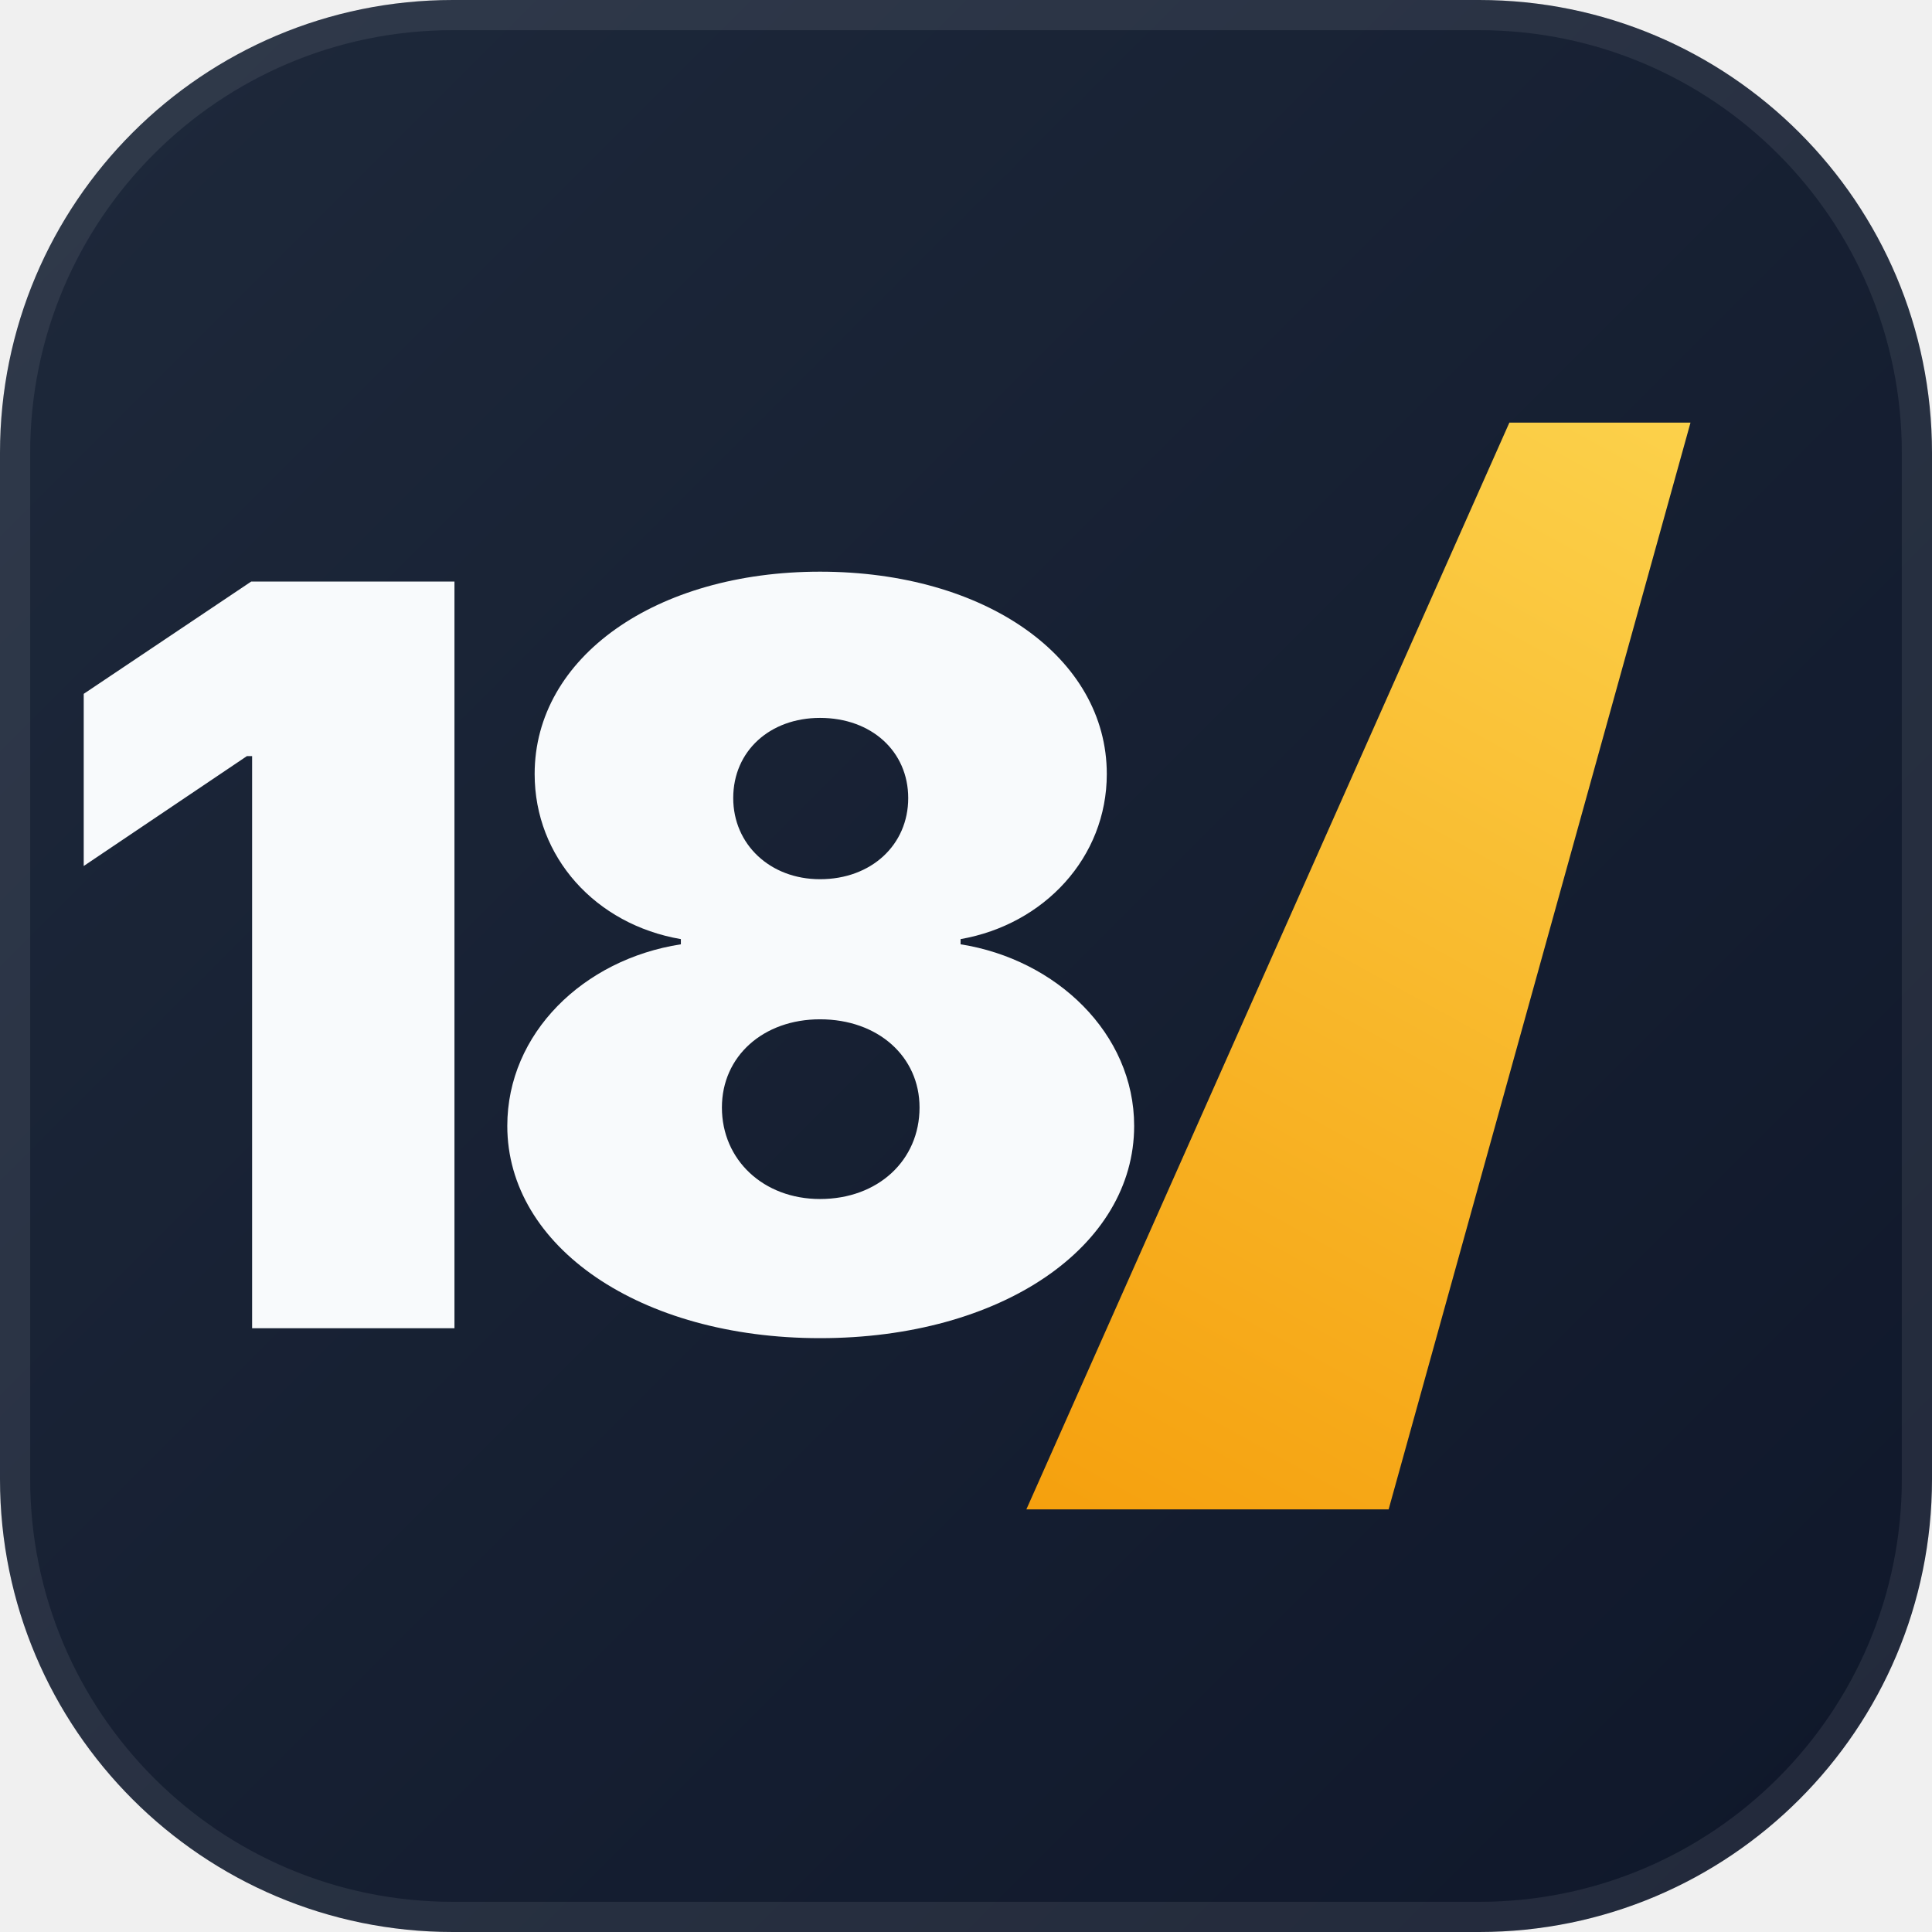
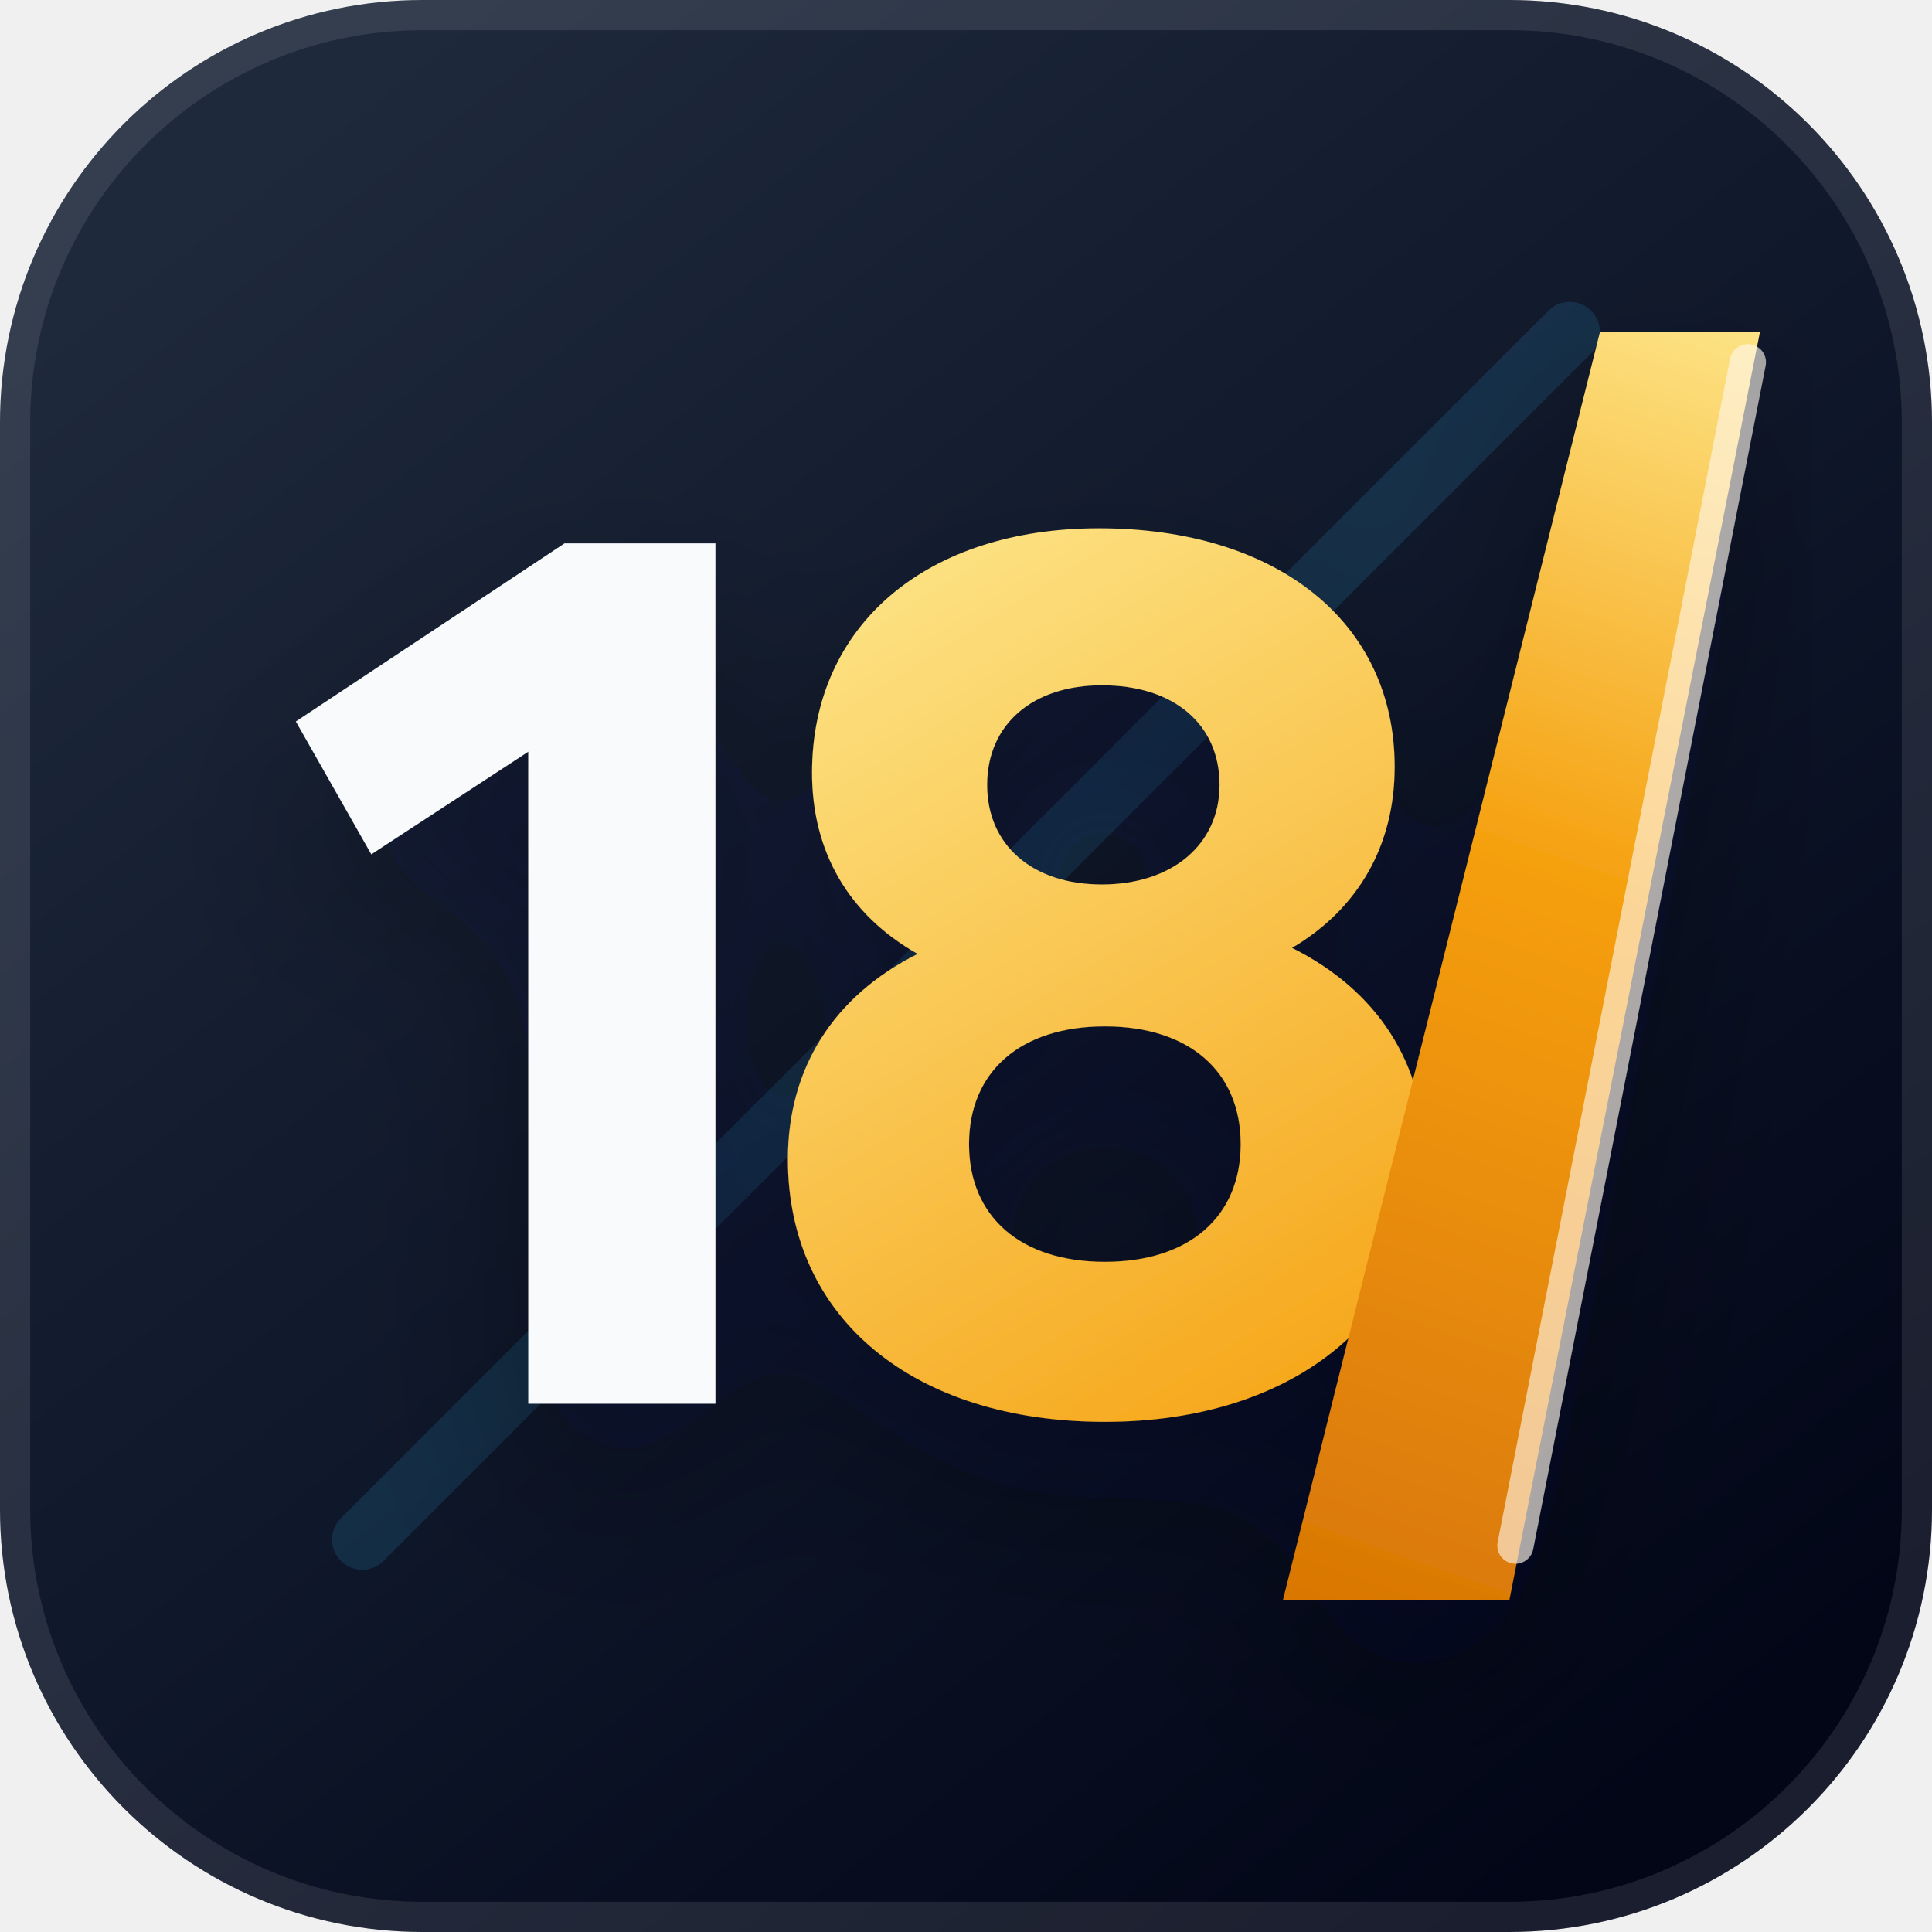
- <svg xmlns="http://www.w3.org/2000/svg" viewBox="0 0 64 64" fill="none" role="img" aria-label="i18n / sharpen">
+ <svg xmlns="http://www.w3.org/2000/svg" viewBox="0 0 64 64" fill="none" role="img" aria-labelledby="title desc">
  <defs>
-     <linearGradient id="iconBg" x1="0" y1="0" x2="64" y2="64" gradientUnits="userSpaceOnUse">
-       <stop offset="0%" stop-color="#1E293B" />
-       <stop offset="100%" stop-color="#0F172A" />
+     <linearGradient id="bg" x1="10" y1="4" x2="54" y2="60" gradientUnits="userSpaceOnUse">
+       <stop stop-color="#1E293B" />
+       <stop offset="0.52" stop-color="#0F172A" />
+       <stop offset="1" stop-color="#020617" />
    </linearGradient>
-     <linearGradient id="iconBlade" x1="34" y1="52" x2="56" y2="12" gradientUnits="userSpaceOnUse">
-       <stop offset="0%" stop-color="#F59E0B" />
-       <stop offset="100%" stop-color="#FCD34D" />
+     <linearGradient id="blade" x1="43" y1="53" x2="58" y2="10" gradientUnits="userSpaceOnUse">
+       <stop stop-color="#D97706" />
+       <stop offset="0.55" stop-color="#F59E0B" />
+       <stop offset="1" stop-color="#FDE68A" />
    </linearGradient>
+     <linearGradient id="eight" x1="28" y1="17" x2="48" y2="49" gradientUnits="userSpaceOnUse">
+       <stop stop-color="#FDE68A" />
+       <stop offset="1" stop-color="#F59E0B" />
+     </linearGradient>
+     <filter id="shadow" x="4" y="4" width="56" height="56" color-interpolation-filters="sRGB" filterUnits="userSpaceOnUse">
+       <feDropShadow dx="0" dy="3" stdDeviation="3" flood-color="#020617" flood-opacity="0.34" />
+     </filter>
  </defs>
-   <rect width="64" height="64" rx="15" fill="url(#iconBg)" />
-   <rect x="0.5" y="0.5" width="63" height="63" rx="14.5" fill="none" stroke="#FFFFFF" stroke-opacity="0.08" />
-   <text x="20" y="44" text-anchor="middle" font-family="Inter, ui-sans-serif, system-ui, -apple-system, 'Segoe UI', Roboto, Arial, sans-serif" font-size="34" font-weight="900" letter-spacing="-1" fill="#F8FAFC">18</text>
-   <polygon points="34,50 46,50 56,14 50,14" fill="url(#iconBlade)" />
+   <rect width="64" height="64" rx="14" fill="url(#bg)" />
+   <rect x="0.5" y="0.5" width="63" height="63" rx="13.5" stroke="#FFFFFF" stroke-opacity="0.1" />
+   <path d="M12 51L52 11" stroke="#38BDF8" stroke-opacity="0.14" stroke-width="2" stroke-linecap="round" />
+   <g filter="url(#shadow)">
+     <path fill="#F8FAFC" d="M17.5 46.5V24.9l-5.2 3.4-2.5-4.4 8.9-5.9h5v28.5h-6.2Z" />
+     <path fill="url(#eight)" fill-rule="evenodd" d="M36.4 17.5c-5.7 0-9.5 3.2-9.5 8.1 0 2.6 1.2 4.7 3.5 6-2.8 1.4-4.3 3.8-4.3 6.8 0 5.3 4.2 8.7 10.5 8.7s10.6-3.5 10.6-8.8c0-3.1-1.6-5.5-4.4-6.9 2.2-1.3 3.4-3.4 3.4-6 0-4.8-3.9-7.9-9.8-7.9Zm.1 5.2c2.4 0 3.9 1.3 3.9 3.3s-1.6 3.3-3.9 3.3c-2.3 0-3.8-1.3-3.8-3.3s1.5-3.3 3.8-3.3Zm.1 11.3c2.8 0 4.5 1.5 4.5 3.9s-1.7 3.9-4.5 3.9-4.5-1.5-4.5-3.9 1.7-3.9 4.5-3.9Z" />
+     <path d="M42.5 53H50l8.3-42H53l-10.5 42Z" fill="url(#blade)" />
+     <path d="M50.2 51.2 57.9 12" stroke="#FFF7ED" stroke-opacity="0.62" stroke-width="1.2" stroke-linecap="round" />
+   </g>
</svg>
